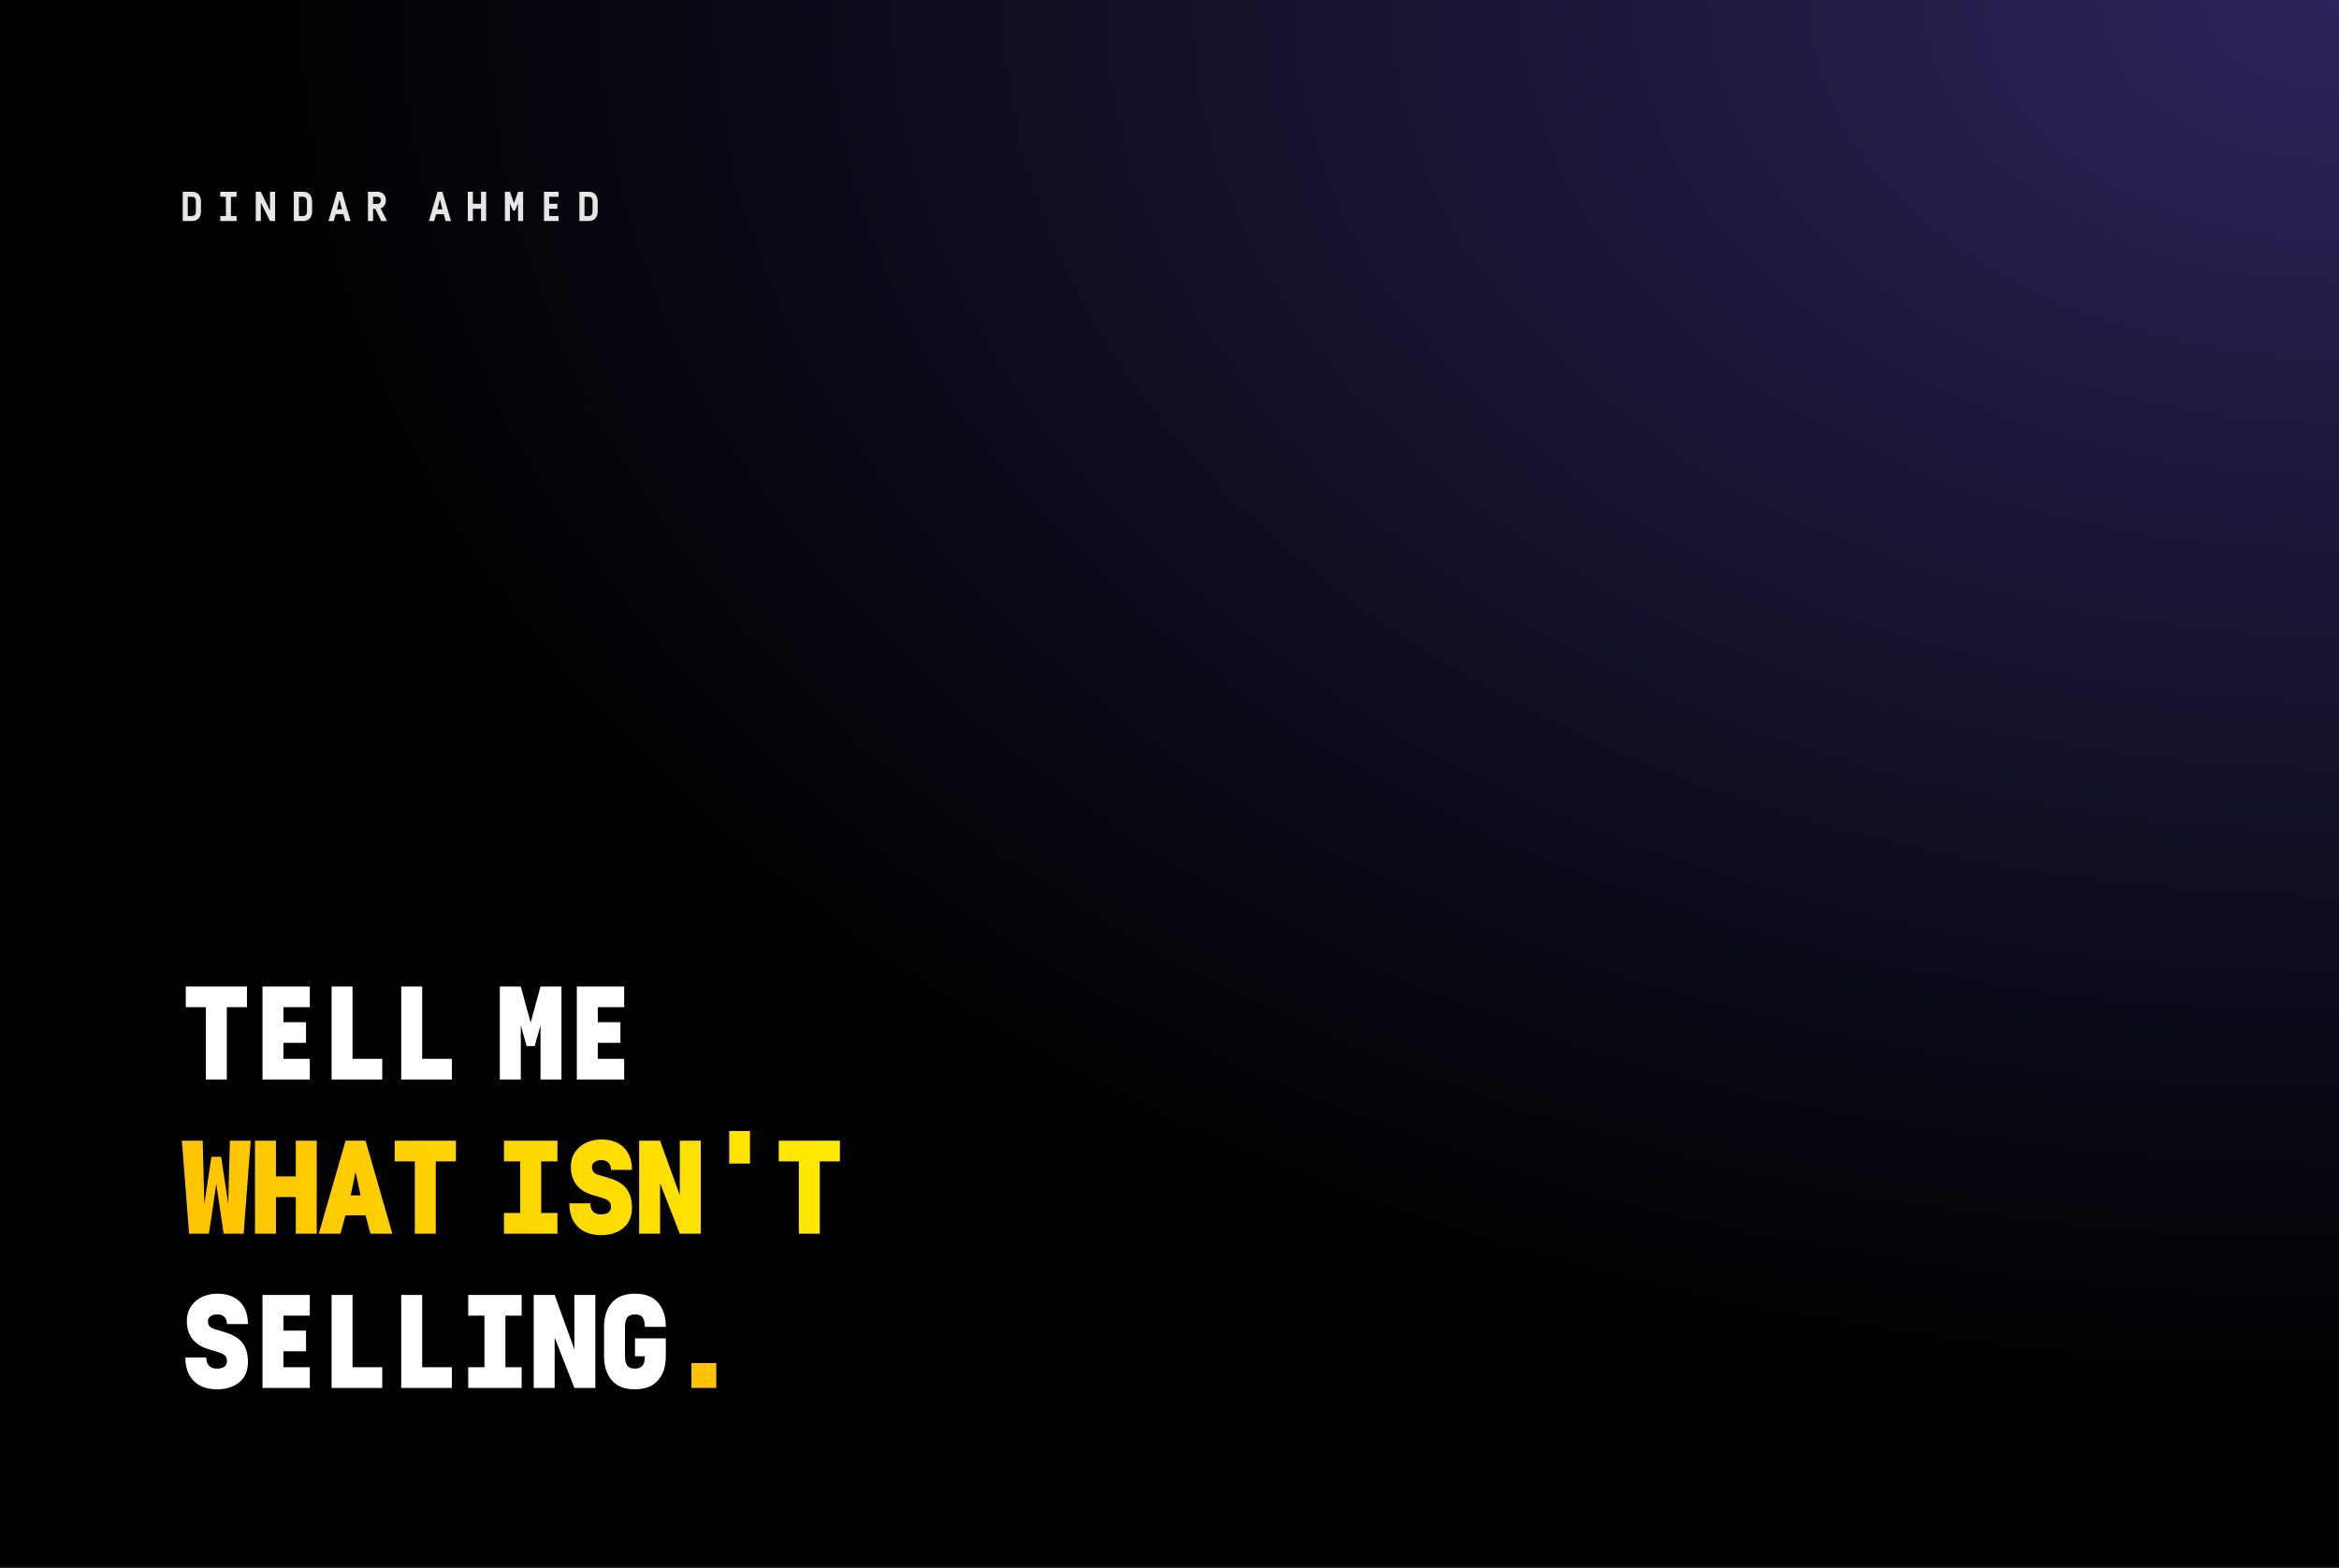
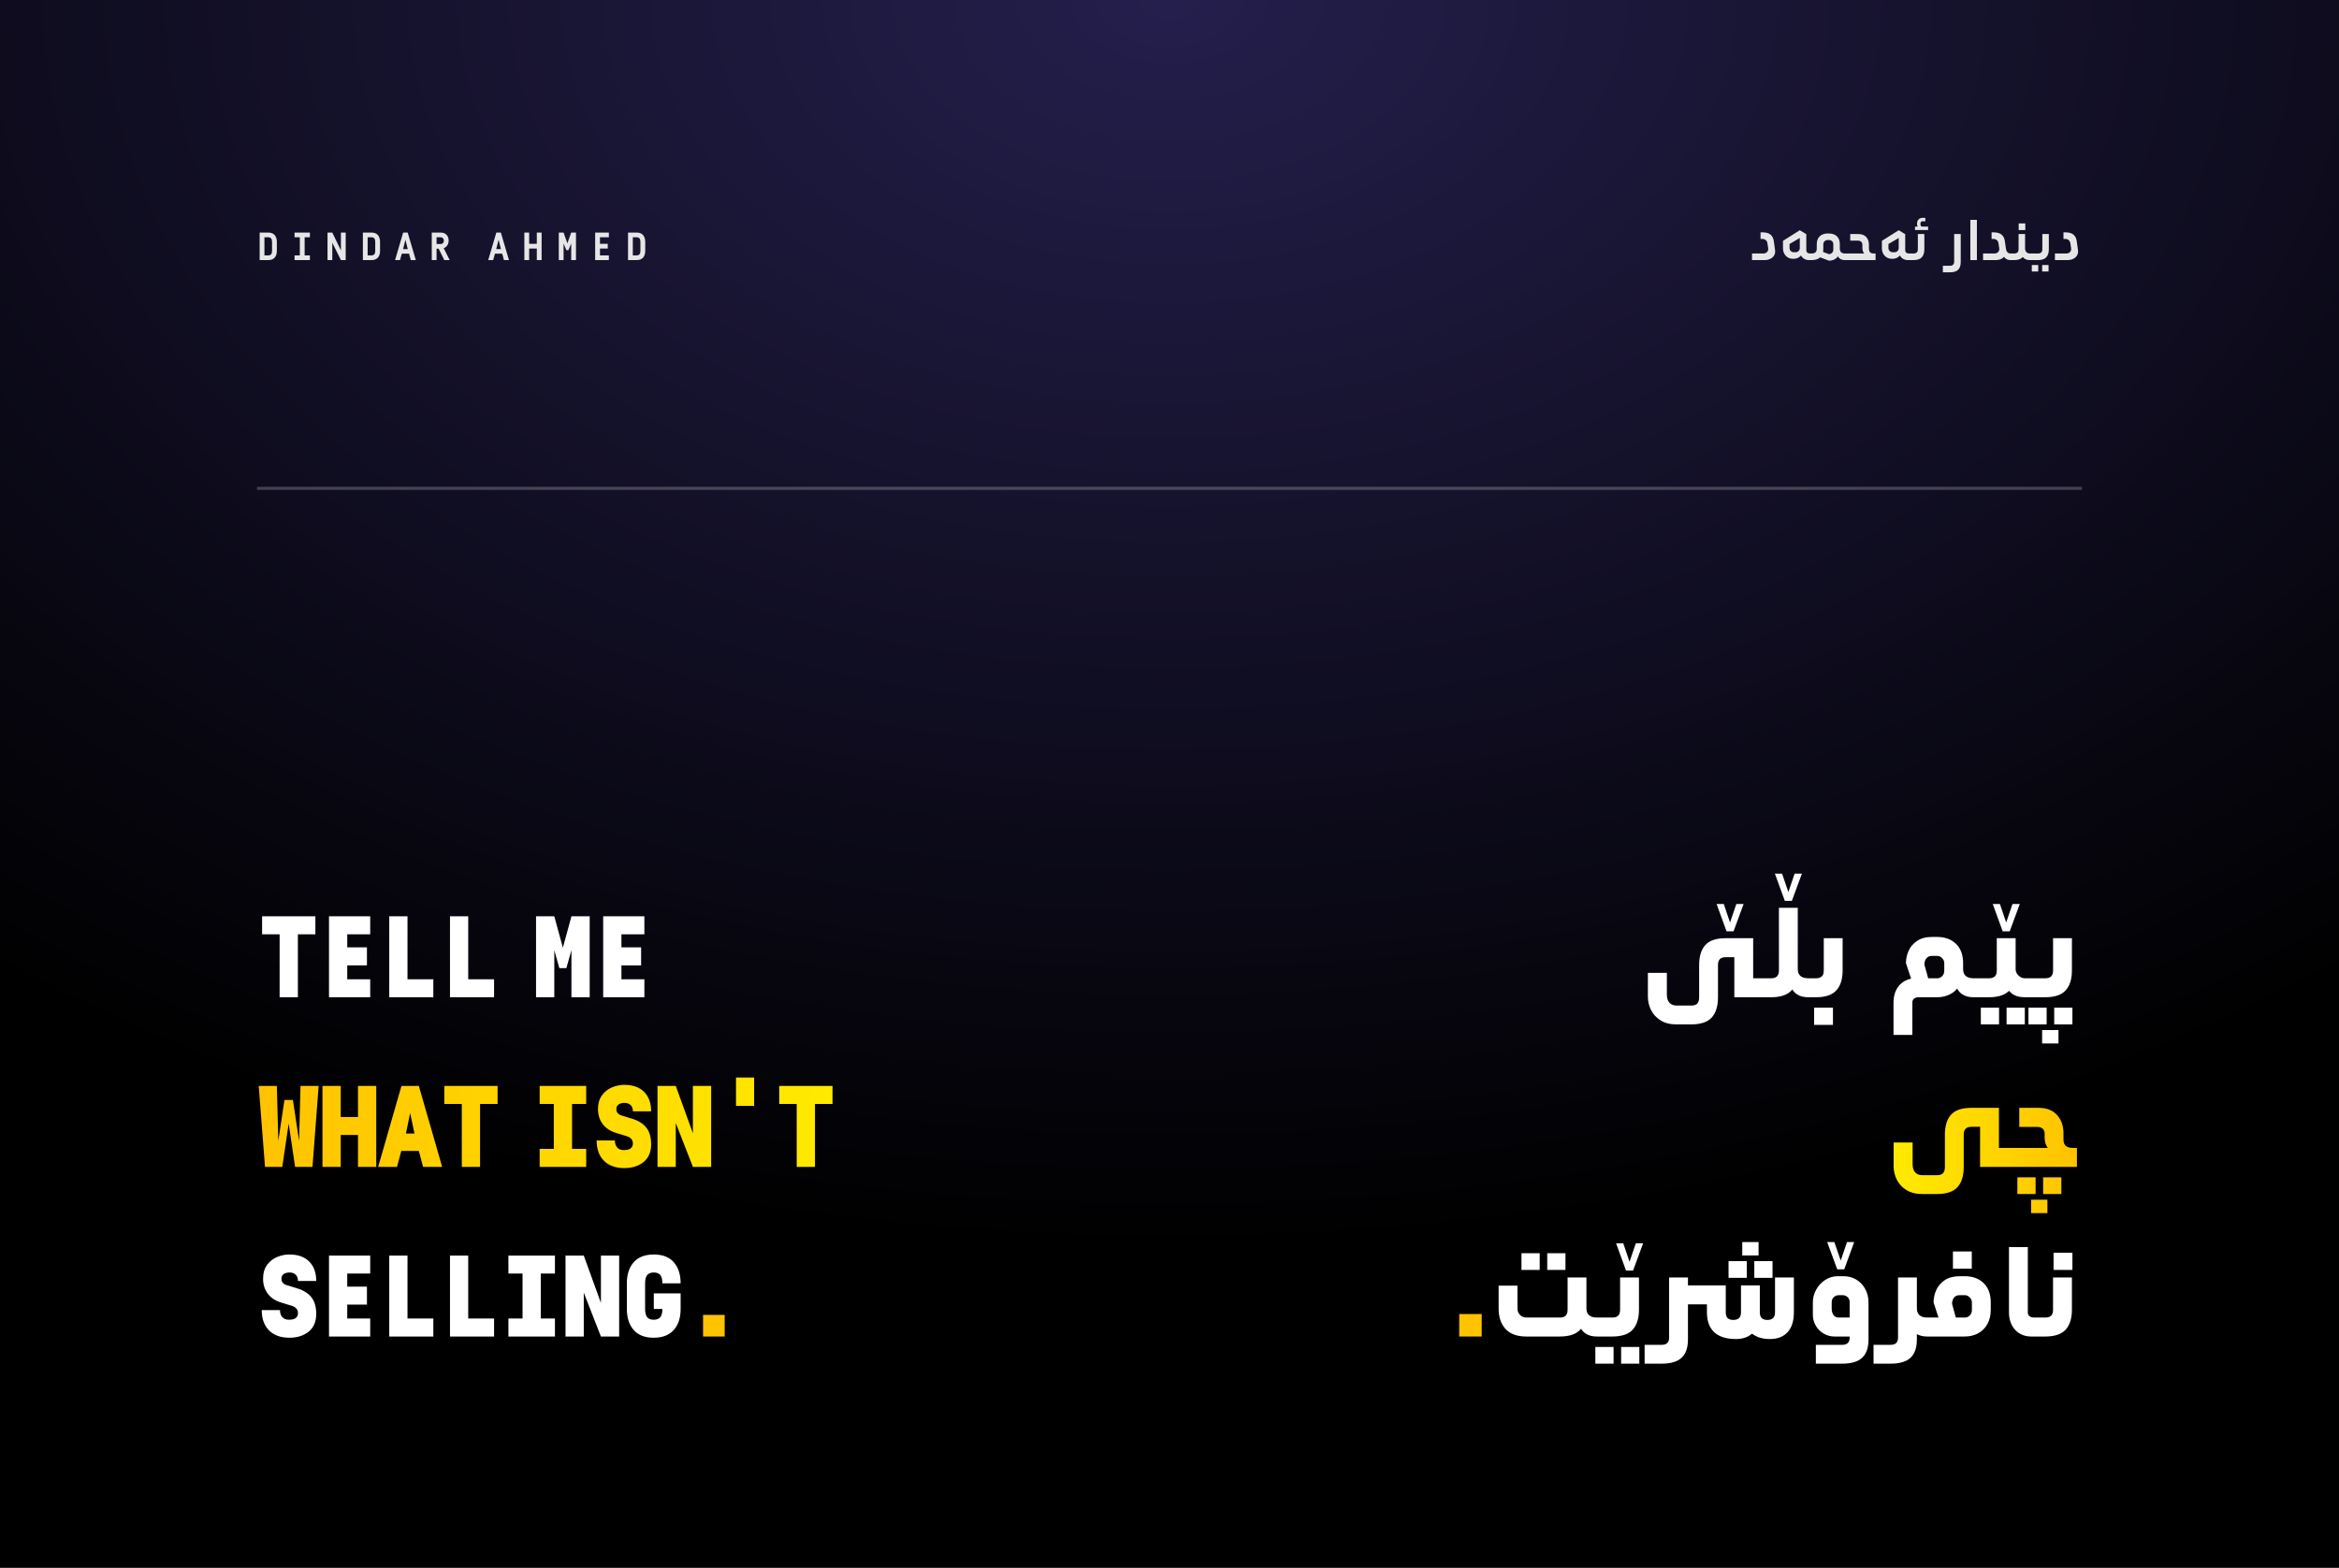
<svg xmlns="http://www.w3.org/2000/svg" width="91mm" height="61mm" viewBox="0 0 91 61">
  <defs>
-     <radialGradient id="glow" cx="1" cy="0" r="0.9">
-       <stop offset="0" stop-color="#7161ef" stop-opacity="0.38" />
+     <radialGradient id="glow" cx="0.5" cy="0" r="0.8">
+       <stop offset="0" stop-color="#7161ef" stop-opacity="0.32" />
      <stop offset="1" stop-color="#7161ef" stop-opacity="0" />
    </radialGradient>
    <linearGradient id="yellow" x1="0" y1="0" x2="1" y2="0">
+       <stop offset="0" stop-color="#ffc300" />
+       <stop offset="1" stop-color="#ffea00" />
+     </linearGradient>
+     <linearGradient id="yellowk" x1="1" y1="0" x2="0" y2="0">
      <stop offset="0" stop-color="#ffc300" />
      <stop offset="1" stop-color="#ffea00" />
    </linearGradient>
  </defs>
  <rect width="91" height="61" fill="#000000" />
  <rect width="91" height="61" fill="url(#glow)" />
  <g aria-label="DINDAR AHMED">
-     <path transform="translate(7.000 8.600)" fill="#e6e6e6" d="M0.109 0.0V-1.139H0.462Q0.639 -1.139 0.729 -1.036Q0.819 -0.933 0.819 -0.751V-0.379Q0.819 -0.204 0.728 -0.102Q0.637 0.0 0.462 0.0ZM0.306 -0.943V-0.195H0.462Q0.542 -0.195 0.581 -0.241Q0.62 -0.286 0.62 -0.379V-0.751Q0.62 -0.852 0.581 -0.898Q0.542 -0.943 0.462 -0.943ZM1.57 -0.943V-1.139H2.204V-0.943H1.986V-0.195H2.204V0.0H1.57V-0.195H1.788V-0.943ZM3.505 0.0 3.148 -0.719V0.0H2.951V-1.139H3.148L3.505 -0.401V-1.139H3.703V0.0ZM4.431 0.0V-1.139H4.785Q4.962 -1.139 5.052 -1.036Q5.142 -0.933 5.142 -0.751V-0.379Q5.142 -0.204 5.051 -0.102Q4.96 0.0 4.785 0.0ZM4.628 -0.943V-0.195H4.785Q4.865 -0.195 4.904 -0.241Q4.943 -0.286 4.943 -0.379V-0.751Q4.943 -0.852 4.904 -0.898Q4.865 -0.943 4.785 -0.943ZM5.78 0.0 6.115 -1.139H6.302L6.639 0.0H6.431L6.358 -0.267H6.059L5.984 0.0ZM6.305 -0.456 6.209 -0.841 6.112 -0.456ZM7.835 0.0 7.6 -0.474H7.515V0.0H7.316V-1.139H7.685Q7.785 -1.139 7.86 -1.097Q7.935 -1.054 7.975 -0.979Q8.015 -0.904 8.015 -0.809Q8.015 -0.665 7.93 -0.571Q7.879 -0.517 7.811 -0.493L8.057 0.0ZM7.515 -0.943V-0.665H7.682Q7.741 -0.665 7.779 -0.703Q7.816 -0.741 7.816 -0.806Q7.816 -0.869 7.779 -0.906Q7.743 -0.943 7.685 -0.943ZM9.688 0.0 10.023 -1.139H10.21L10.546 0.0H10.339L10.266 -0.267H9.967L9.892 0.0ZM10.213 -0.456 10.116 -0.841 10.019 -0.456ZM11.715 0.0V-0.478H11.399V0.0H11.2V-1.139H11.399V-0.673H11.715V-1.139H11.914V0.0ZM12.957 -0.41 12.84 -0.687V0.0H12.643V-1.139H12.84L12.998 -0.694L13.156 -1.139H13.353V0.0H13.156V-0.687L13.039 -0.41ZM14.165 0.0V-1.139H14.731V-0.943H14.364V-0.673H14.685V-0.478H14.364V-0.195H14.731V0.0ZM15.543 0.0V-1.139H15.896Q16.073 -1.139 16.163 -1.036Q16.253 -0.933 16.253 -0.751V-0.379Q16.253 -0.204 16.162 -0.102Q16.072 0.0 15.896 0.0ZM15.74 -0.943V-0.195H15.896Q15.976 -0.195 16.015 -0.241Q16.055 -0.286 16.055 -0.379V-0.751Q16.055 -0.852 16.015 -0.898Q15.976 -0.943 15.896 -0.943Z" />
+     <path transform="translate(10.000 10.120)" fill="#e6e6e6" d="M0.102 0.0V-1.072H0.435Q0.602 -1.072 0.686 -0.975Q0.771 -0.878 0.771 -0.707V-0.357Q0.771 -0.192 0.686 -0.096Q0.6 0.0 0.435 0.0ZM0.288 -0.888V-0.184H0.435Q0.51 -0.184 0.547 -0.226Q0.584 -0.269 0.584 -0.357V-0.707Q0.584 -0.802 0.547 -0.845Q0.51 -0.888 0.435 -0.888ZM1.46 -0.888V-1.072H2.057V-0.888H1.852V-0.184H2.057V0.0H1.46V-0.184H1.665V-0.888ZM3.264 0.0 2.928 -0.677V0.0H2.742V-1.072H2.928L3.264 -0.378V-1.072H3.45V0.0ZM4.118 0.0V-1.072H4.45Q4.617 -1.072 4.702 -0.975Q4.786 -0.878 4.786 -0.707V-0.357Q4.786 -0.192 4.701 -0.096Q4.615 0.0 4.45 0.0ZM4.303 -0.888V-0.184H4.45Q4.526 -0.184 4.562 -0.226Q4.599 -0.269 4.599 -0.357V-0.707Q4.599 -0.802 4.562 -0.845Q4.526 -0.888 4.45 -0.888ZM5.37 0.0 5.685 -1.072H5.861L6.178 0.0H5.982L5.914 -0.251H5.632L5.562 0.0ZM5.864 -0.429 5.773 -0.792 5.682 -0.429ZM7.286 0.0 7.065 -0.446H6.985V0.0H6.798V-1.072H7.145Q7.239 -1.072 7.31 -1.032Q7.38 -0.992 7.418 -0.922Q7.455 -0.851 7.455 -0.762Q7.455 -0.626 7.375 -0.538Q7.327 -0.486 7.263 -0.464L7.495 0.0ZM6.985 -0.888V-0.626H7.142Q7.198 -0.626 7.233 -0.662Q7.268 -0.698 7.268 -0.758Q7.268 -0.818 7.234 -0.853Q7.199 -0.888 7.145 -0.888ZM8.994 0.0 9.31 -1.072H9.486L9.802 0.0H9.607L9.538 -0.251H9.257L9.186 0.0ZM9.489 -0.429 9.398 -0.792 9.306 -0.429ZM10.885 0.0V-0.45H10.587V0.0H10.4V-1.072H10.587V-0.634H10.885V-1.072H11.072V0.0ZM12.036 -0.386 11.926 -0.646V0.0H11.74V-1.072H11.926L12.074 -0.653L12.223 -1.072H12.409V0.0H12.223V-0.646L12.113 -0.386ZM13.155 0.0V-1.072H13.688V-0.888H13.342V-0.634H13.645V-0.45H13.342V-0.184H13.688V0.0ZM14.434 0.0V-1.072H14.767Q14.934 -1.072 15.018 -0.975Q15.103 -0.878 15.103 -0.707V-0.357Q15.103 -0.192 15.018 -0.096Q14.932 0.0 14.767 0.0ZM14.62 -0.888V-0.184H14.767Q14.842 -0.184 14.879 -0.226Q14.916 -0.269 14.916 -0.357V-0.707Q14.916 -0.802 14.879 -0.845Q14.842 -0.888 14.767 -0.888Z" />
  </g>
+   <g aria-label="دیندار ئەحمەد">
+     <path transform="translate(68.110 10.120)" fill="#e6e6e6" d="M0.053 0.0V-0.257H0.495Q0.587 -0.257 0.641 -0.318Q0.695 -0.378 0.682 -0.466L0.651 -0.662Q0.638 -0.737 0.585 -0.78Q0.532 -0.823 0.466 -0.823H0.385V-1.08H0.464Q0.667 -1.08 0.771 -0.993Q0.876 -0.906 0.9 -0.746L0.95 -0.385Q0.966 -0.277 0.917 -0.189Q0.869 -0.101 0.768 -0.051Q0.667 0.0 0.535 0.0ZM2.277 0.0Q2.108 0.0 2.009 -0.108Q1.98 -0.139 1.958 -0.18Q1.916 -0.13 1.861 -0.099Q1.775 -0.051 1.672 -0.051H1.643Q1.544 -0.051 1.456 -0.099Q1.368 -0.147 1.313 -0.242Q1.258 -0.337 1.258 -0.471V-0.75L1.912 -1.162L2.165 -1.01V-0.398Q2.165 -0.326 2.204 -0.291Q2.244 -0.257 2.317 -0.257H2.363Q2.383 -0.257 2.398 -0.241Q2.413 -0.224 2.413 -0.202V-0.055Q2.413 -0.031 2.398 -0.015Q2.383 0.0 2.363 0.0ZM1.912 -0.469V-0.86L1.514 -0.627V-0.469Q1.514 -0.398 1.563 -0.352Q1.613 -0.306 1.681 -0.306H1.745Q1.815 -0.306 1.863 -0.352Q1.912 -0.398 1.912 -0.469ZM3.045 0.022 2.706 -0.108Q2.589 0.0 2.363 0.0Q2.343 0.0 2.327 -0.015Q2.31 -0.031 2.31 -0.055V-0.202Q2.31 -0.224 2.327 -0.241Q2.343 -0.257 2.363 -0.257Q2.468 -0.257 2.52 -0.302Q2.572 -0.348 2.572 -0.442V-0.616Q2.572 -0.814 2.686 -0.925Q2.801 -1.036 2.999 -1.036H3.045Q3.241 -1.036 3.355 -0.928Q3.469 -0.821 3.469 -0.616V-0.458Q3.469 -0.354 3.52 -0.306Q3.571 -0.257 3.676 -0.257Q3.698 -0.257 3.714 -0.241Q3.729 -0.224 3.729 -0.202V-0.055Q3.729 -0.031 3.714 -0.015Q3.698 0.0 3.676 0.0Q3.557 0.0 3.483 -0.048Q3.428 -0.084 3.395 -0.147Q3.342 -0.07 3.263 -0.029Q3.168 0.022 3.045 0.022ZM2.816 -0.317 3.045 -0.233Q3.115 -0.233 3.166 -0.283Q3.216 -0.332 3.216 -0.416V-0.618Q3.216 -0.689 3.168 -0.735Q3.12 -0.781 3.049 -0.781H2.994Q2.926 -0.781 2.877 -0.734Q2.827 -0.686 2.827 -0.618V-0.438Q2.827 -0.374 2.816 -0.317ZM3.678 0.0Q3.656 0.0 3.64 -0.015Q3.623 -0.031 3.623 -0.055V-0.202Q3.623 -0.224 3.64 -0.241Q3.656 -0.257 3.678 -0.257H4.42Q4.347 -0.337 4.347 -0.475V-0.59Q4.347 -0.671 4.301 -0.714Q4.255 -0.757 4.178 -0.757H3.874V-1.014H4.193Q4.391 -1.014 4.497 -0.898Q4.602 -0.781 4.602 -0.594V-0.449Q4.602 -0.35 4.646 -0.304Q4.69 -0.257 4.789 -0.257H4.86V0.0ZM6.125 0.0Q5.955 0.0 5.856 -0.108Q5.828 -0.139 5.806 -0.18Q5.764 -0.13 5.709 -0.099Q5.623 -0.051 5.52 -0.051H5.491Q5.392 -0.051 5.304 -0.099Q5.216 -0.147 5.161 -0.242Q5.106 -0.337 5.106 -0.471V-0.75L5.76 -1.162L6.013 -1.01V-0.398Q6.013 -0.326 6.052 -0.291Q6.092 -0.257 6.164 -0.257H6.211Q6.23 -0.257 6.246 -0.241Q6.261 -0.224 6.261 -0.202V-0.055Q6.261 -0.031 6.246 -0.015Q6.23 0.0 6.211 0.0ZM5.76 -0.469V-0.86L5.361 -0.627V-0.469Q5.361 -0.398 5.411 -0.352Q5.46 -0.306 5.529 -0.306H5.592Q5.663 -0.306 5.711 -0.352Q5.76 -0.398 5.76 -0.469ZM6.211 0.0Q6.191 0.0 6.174 -0.015Q6.158 -0.031 6.158 -0.055V-0.202Q6.158 -0.224 6.174 -0.241Q6.191 -0.257 6.211 -0.257H6.332Q6.417 -0.257 6.461 -0.297Q6.505 -0.337 6.505 -0.425V-1.014H6.758V-0.425Q6.758 -0.216 6.658 -0.108Q6.558 0.0 6.329 0.0ZM6.395 -1.17V-1.305H6.499Q6.475 -1.342 6.475 -1.39V-1.434Q6.475 -1.525 6.534 -1.584Q6.593 -1.643 6.681 -1.643H6.796V-1.511H6.681Q6.648 -1.511 6.628 -1.488Q6.607 -1.465 6.607 -1.434V-1.382Q6.607 -1.346 6.625 -1.325Q6.644 -1.305 6.675 -1.305H6.904V-1.17ZM7.478 0.475V0.22H7.753Q7.836 0.22 7.877 0.178Q7.918 0.136 7.918 0.048V-1.014H8.173V0.075Q8.173 0.279 8.072 0.377Q7.971 0.475 7.753 0.475ZM8.547 0.0V-1.566H8.802V0.0ZM10.129 0.0Q10.014 0.0 9.944 -0.044Q9.896 -0.073 9.86 -0.128Q9.819 -0.081 9.757 -0.051Q9.656 0.0 9.524 0.0H9.042V-0.257H9.484Q9.577 -0.257 9.631 -0.318Q9.684 -0.378 9.671 -0.466L9.64 -0.662Q9.627 -0.737 9.574 -0.78Q9.522 -0.823 9.456 -0.823H9.374V-1.08H9.453Q9.656 -1.08 9.76 -0.993Q9.865 -0.906 9.889 -0.746L9.935 -0.422Q9.953 -0.343 9.99 -0.304Q10.036 -0.257 10.129 -0.257Q10.151 -0.257 10.166 -0.241Q10.182 -0.224 10.182 -0.202V-0.055Q10.182 -0.031 10.166 -0.015Q10.151 0.0 10.129 0.0ZM10.868 0.0Q10.729 0.0 10.648 -0.062Q10.613 -0.088 10.586 -0.121Q10.582 -0.114 10.575 -0.108Q10.476 0.0 10.248 0.0H10.129Q10.109 0.0 10.093 -0.015Q10.076 -0.031 10.076 -0.055V-0.202Q10.076 -0.224 10.093 -0.241Q10.109 -0.257 10.129 -0.257H10.25Q10.336 -0.257 10.38 -0.297Q10.424 -0.337 10.424 -0.425V-1.014H10.677V-0.458Q10.677 -0.365 10.729 -0.311Q10.782 -0.257 10.87 -0.257H10.941Q10.963 -0.257 10.978 -0.241Q10.993 -0.224 10.993 -0.202V-0.055Q10.993 -0.031 10.978 -0.015Q10.963 0.0 10.941 0.0ZM10.428 -1.168V-1.428H10.685V-1.168ZM10.941 0.0Q10.921 0.0 10.904 -0.015Q10.888 -0.031 10.888 -0.055V-0.202Q10.888 -0.224 10.904 -0.241Q10.921 -0.257 10.941 -0.257H11.174Q11.26 -0.257 11.304 -0.297Q11.348 -0.337 11.348 -0.425V-1.014H11.601V-0.425Q11.601 -0.216 11.5 -0.108Q11.4 0.0 11.172 0.0ZM10.938 0.444V0.191H11.189V0.444ZM11.341 0.444V0.191H11.59V0.444ZM11.838 0.0V-0.257H12.28Q12.373 -0.257 12.427 -0.318Q12.481 -0.378 12.467 -0.466L12.437 -0.662Q12.423 -0.737 12.371 -0.78Q12.318 -0.823 12.252 -0.823H12.17V-1.08H12.25Q12.452 -1.08 12.557 -0.993Q12.661 -0.906 12.685 -0.746L12.736 -0.385Q12.751 -0.277 12.703 -0.189Q12.654 -0.101 12.553 -0.051Q12.452 0.0 12.32 0.0Z" />
+   </g>
+   <path d="M10.0 19.000H81.0" stroke="#ffffff" stroke-opacity="0.22" stroke-width="0.12" fill="none" />
  <g aria-label="TELL ME">
-     <path transform="translate(7.000 42.000)" fill="#ffffff" d="M0.227 -2.813V-3.618H2.608V-2.813H1.825V0.0H1.01V-2.813ZM3.212 0.0V-3.618H5.053V-2.813H4.027V-2.23H4.907V-1.426H4.027V-0.805H5.053V0.0ZM5.9 0.0V-3.618H6.715V-0.805H7.871V0.0ZM8.609 0.0V-3.618H9.425V-0.805H10.58V0.0ZM13.489 -1.301 13.262 -2.106V0.0H12.446V-3.618H13.262L13.645 -2.214L14.029 -3.618H14.844V0.0H14.029V-2.106L13.802 -1.301ZM15.442 0.0V-3.618H17.284V-2.813H16.258V-2.23H17.138V-1.426H16.258V-0.805H17.284V0.0Z" />
+     <path transform="translate(10.000 38.800)" fill="#ffffff" d="M0.197 -2.449V-3.149H2.27V-2.449H1.589V0.0H0.879V-2.449ZM2.8 0.0V-3.149H4.403V-2.449H3.51V-1.941H4.276V-1.241H3.51V-0.7H4.403V0.0ZM5.144 0.0V-3.149H5.854V-0.7H6.859V0.0ZM7.507 0.0V-3.149H8.216V-0.7H9.222V0.0ZM11.762 -1.133 11.565 -1.833V0.0H10.855V-3.149H11.565L11.899 -1.927L12.232 -3.149H12.942V0.0H12.232V-1.833L12.035 -1.133ZM13.467 0.0V-3.149H15.07V-2.449H14.177V-1.941H14.943V-1.241H14.177V-0.7H15.07V0.0Z" />
  </g>
  <g aria-label="WHAT ISN'T">
-     <path transform="translate(7.000 48.000)" fill="url(#yellow)" d="M0.356 0.0 0.076 -3.618H0.886L0.95 -1.161L1.226 -2.992H1.604L1.879 -1.161L1.944 -3.618H2.754L2.479 0.0H1.701L1.415 -1.939L1.129 0.0ZM4.508 0.0V-1.426H3.736V0.0H2.92V-3.618H3.736V-2.23H4.508V-3.618H5.323V0.0ZM5.403 0.0 6.445 -3.618H7.223L8.265 0.0H7.412L7.223 -0.713H6.44L6.245 0.0ZM7.028 -1.49 6.834 -2.408 6.645 -1.49ZM8.356 -2.813V-3.618H10.737V-2.813H9.954V0.0H9.139V-2.813ZM12.608 -2.813V-3.618H14.687V-2.813H14.056V-0.805H14.687V0.0H12.608V-0.805H13.24V-2.813ZM16.387 0.054Q15.804 0.054 15.477 -0.273Q15.151 -0.599 15.151 -1.183H15.966Q15.966 -0.977 16.071 -0.864Q16.177 -0.751 16.366 -0.751Q16.576 -0.751 16.673 -0.829Q16.771 -0.907 16.771 -1.048Q16.771 -1.172 16.695 -1.253Q16.619 -1.334 16.495 -1.372L16.02 -1.517Q15.62 -1.642 15.415 -1.92Q15.21 -2.198 15.21 -2.587Q15.21 -2.948 15.383 -3.191Q15.556 -3.434 15.826 -3.551Q16.096 -3.667 16.393 -3.667Q16.954 -3.667 17.27 -3.353Q17.586 -3.04 17.586 -2.484H16.771Q16.771 -2.662 16.671 -2.762Q16.571 -2.862 16.393 -2.862Q16.241 -2.862 16.136 -2.795Q16.031 -2.727 16.031 -2.581Q16.031 -2.462 16.101 -2.392Q16.171 -2.322 16.268 -2.295L16.744 -2.149Q17.176 -2.014 17.381 -1.742Q17.586 -1.469 17.586 -1.01Q17.586 -0.491 17.248 -0.219Q16.911 0.054 16.387 0.054ZM19.448 0.0 18.681 -1.96V0.0H17.866V-3.618H18.681L19.448 -1.501V-3.618H20.263V0.0ZM21.369 -2.727V-3.996H22.179V-2.727ZM23.296 -2.813V-3.618H25.677V-2.813H24.894V0.0H24.079V-2.813Z" />
+     <path transform="translate(10.000 45.400)" fill="url(#yellow)" d="M0.31 0.0 0.066 -3.149H0.771L0.827 -1.01L1.067 -2.604H1.396L1.636 -1.01L1.692 -3.149H2.397L2.157 0.0H1.481L1.231 -1.687L0.982 0.0ZM3.928 0.0V-1.241H3.256V0.0H2.546V-3.149H3.256V-1.941H3.928V-3.149H4.638V0.0ZM4.712 0.0 5.619 -3.149H6.295L7.203 0.0H6.46L6.295 -0.62H5.614L5.445 0.0ZM6.126 -1.297 5.957 -2.096 5.793 -1.297ZM7.286 -2.449V-3.149H9.359V-2.449H8.677V0.0H7.967V-2.449ZM10.996 -2.449V-3.149H12.806V-2.449H12.256V-0.7H12.806V0.0H10.996V-0.7H11.546V-2.449ZM14.29 0.047Q13.782 0.047 13.498 -0.237Q13.213 -0.522 13.213 -1.029H13.923Q13.923 -0.851 14.015 -0.752Q14.106 -0.653 14.271 -0.653Q14.454 -0.653 14.539 -0.721Q14.623 -0.79 14.623 -0.912Q14.623 -1.02 14.558 -1.09Q14.492 -1.161 14.384 -1.194L13.97 -1.321Q13.622 -1.429 13.444 -1.671Q13.265 -1.913 13.265 -2.251Q13.265 -2.566 13.415 -2.778Q13.566 -2.989 13.801 -3.09Q14.036 -3.191 14.294 -3.191Q14.783 -3.191 15.058 -2.919Q15.333 -2.646 15.333 -2.162H14.623Q14.623 -2.317 14.536 -2.404Q14.449 -2.491 14.294 -2.491Q14.163 -2.491 14.071 -2.432Q13.979 -2.373 13.979 -2.247Q13.979 -2.143 14.041 -2.082Q14.102 -2.021 14.186 -1.998L14.6 -1.871Q14.976 -1.753 15.154 -1.516Q15.333 -1.278 15.333 -0.879Q15.333 -0.428 15.039 -0.19Q14.746 0.047 14.29 0.047ZM16.958 0.0 16.291 -1.706V0.0H15.581V-3.149H16.291L16.958 -1.307V-3.149H17.668V0.0ZM18.635 -2.373V-3.478H19.34V-2.373ZM20.316 -2.449V-3.149H22.389V-2.449H21.707V0.0H20.997V-2.449Z" />
  </g>
  <g aria-label="SELLING">
-     <path transform="translate(7.000 54.000)" fill="#ffffff" d="M1.447 0.054Q0.864 0.054 0.537 -0.273Q0.211 -0.599 0.211 -1.183H1.026Q1.026 -0.977 1.131 -0.864Q1.237 -0.751 1.426 -0.751Q1.636 -0.751 1.733 -0.829Q1.831 -0.907 1.831 -1.048Q1.831 -1.172 1.755 -1.253Q1.679 -1.334 1.555 -1.372L1.08 -1.517Q0.68 -1.642 0.475 -1.92Q0.27 -2.198 0.27 -2.587Q0.27 -2.948 0.443 -3.191Q0.616 -3.434 0.886 -3.551Q1.156 -3.667 1.453 -3.667Q2.014 -3.667 2.33 -3.353Q2.646 -3.04 2.646 -2.484H1.831Q1.831 -2.662 1.731 -2.762Q1.631 -2.862 1.453 -2.862Q1.301 -2.862 1.196 -2.795Q1.091 -2.727 1.091 -2.581Q1.091 -2.462 1.161 -2.392Q1.231 -2.322 1.328 -2.295L1.804 -2.149Q2.236 -2.014 2.441 -1.742Q2.646 -1.469 2.646 -1.01Q2.646 -0.491 2.309 -0.219Q1.971 0.054 1.447 0.054ZM3.212 0.0V-3.618H5.053V-2.813H4.027V-2.23H4.907V-1.426H4.027V-0.805H5.053V0.0ZM5.9 0.0V-3.618H6.715V-0.805H7.871V0.0ZM8.609 0.0V-3.618H9.425V-0.805H10.58V0.0ZM11.216 -2.813V-3.618H13.295V-2.813H12.664V-0.805H13.295V0.0H11.216V-0.805H11.848V-2.813ZM15.346 0.0 14.579 -1.96V0.0H13.764V-3.618H14.579L15.346 -1.501V-3.618H16.162V0.0ZM17.699 0.054Q17.105 0.054 16.803 -0.294Q16.501 -0.643 16.501 -1.237V-2.376Q16.501 -2.97 16.806 -3.318Q17.111 -3.667 17.705 -3.667Q18.299 -3.667 18.601 -3.318Q18.904 -2.97 18.904 -2.376H18.088Q18.088 -2.635 17.996 -2.749Q17.905 -2.862 17.705 -2.862Q17.505 -2.862 17.41 -2.749Q17.316 -2.635 17.316 -2.376V-1.237Q17.316 -0.977 17.408 -0.864Q17.5 -0.751 17.699 -0.751Q17.899 -0.751 17.996 -0.864Q18.088 -0.977 18.088 -1.231H17.705V-1.928H18.904V-1.231Q18.904 -0.643 18.601 -0.297Q18.293 0.054 17.699 0.054Z" />
-     <path transform="translate(25.967 54.000)" fill="#ffc300" d="M0.934 0.0V-0.967H1.901V0.0Z" />
+     <path transform="translate(10.000 52.000)" fill="#ffffff" d="M1.26 0.047Q0.752 0.047 0.468 -0.237Q0.183 -0.522 0.183 -1.029H0.893Q0.893 -0.851 0.985 -0.752Q1.076 -0.653 1.241 -0.653Q1.424 -0.653 1.509 -0.721Q1.593 -0.79 1.593 -0.912Q1.593 -1.02 1.528 -1.09Q1.462 -1.161 1.354 -1.194L0.94 -1.321Q0.592 -1.429 0.414 -1.671Q0.235 -1.913 0.235 -2.251Q0.235 -2.566 0.385 -2.778Q0.536 -2.989 0.771 -3.09Q1.006 -3.191 1.264 -3.191Q1.753 -3.191 2.028 -2.919Q2.303 -2.646 2.303 -2.162H1.593Q1.593 -2.317 1.506 -2.404Q1.419 -2.491 1.264 -2.491Q1.133 -2.491 1.041 -2.432Q0.949 -2.373 0.949 -2.247Q0.949 -2.143 1.01 -2.082Q1.072 -2.021 1.156 -1.998L1.57 -1.871Q1.946 -1.753 2.124 -1.516Q2.303 -1.278 2.303 -0.879Q2.303 -0.428 2.009 -0.19Q1.716 0.047 1.26 0.047ZM2.8 0.0V-3.149H4.403V-2.449H3.51V-1.941H4.276V-1.241H3.51V-0.7H4.403V0.0ZM5.144 0.0V-3.149H5.854V-0.7H6.859V0.0ZM7.507 0.0V-3.149H8.216V-0.7H9.222V0.0ZM9.78 -2.449V-3.149H11.59V-2.449H11.04V-0.7H11.59V0.0H9.78V-0.7H10.33V-2.449ZM13.379 0.0 12.712 -1.706V0.0H12.002V-3.149H12.712L13.379 -1.307V-3.149H14.089V0.0ZM15.432 0.047Q14.915 0.047 14.652 -0.256Q14.388 -0.559 14.388 -1.076V-2.068Q14.388 -2.585 14.654 -2.888Q14.919 -3.191 15.436 -3.191Q15.953 -3.191 16.217 -2.888Q16.48 -2.585 16.48 -2.068H15.77Q15.77 -2.294 15.69 -2.392Q15.61 -2.491 15.436 -2.491Q15.263 -2.491 15.18 -2.392Q15.098 -2.294 15.098 -2.068V-1.076Q15.098 -0.851 15.178 -0.752Q15.258 -0.653 15.432 -0.653Q15.606 -0.653 15.69 -0.752Q15.77 -0.851 15.77 -1.072H15.436V-1.678H16.48V-1.072Q16.48 -0.559 16.217 -0.259Q15.949 0.047 15.432 0.047Z" />
+     <path transform="translate(26.540 52.000)" fill="#ffc300" d="M0.813 0.0V-0.841H1.654V0.0Z" />
+   </g>
+   <g aria-label="پێم بڵێ">
+     <path transform="translate(63.794 38.800)" fill="#ffffff" d="M2.312 -1.251Q2.312 -1.765 2.552 -2.031Q2.791 -2.297 3.343 -2.297H4.414V-0.738H4.81Q4.956 -0.738 4.956 -0.528V-0.205Q4.956 0.0 4.81 0.0H3.681V-1.559H3.343Q3.197 -1.559 3.121 -1.486Q3.045 -1.413 3.045 -1.256V0.0Q3.045 0.518 2.803 0.787Q2.561 1.056 2.004 1.056H1.427Q1.061 1.056 0.811 0.899Q0.562 0.743 0.44 0.496Q0.318 0.249 0.318 -0.02V-0.948H1.056V-0.112Q1.056 0.103 1.156 0.213Q1.256 0.323 1.427 0.323H2.014Q2.165 0.323 2.239 0.247Q2.312 0.171 2.312 0.0ZM3.378 -2.566 2.991 -3.627H3.27L3.514 -2.908L3.759 -3.627H4.042L3.651 -2.566ZM6.555 0.0Q6.286 0.0 6.115 -0.117Q6.007 -0.186 5.939 -0.303Q5.924 -0.284 5.91 -0.269Q5.665 0.0 5.108 0.0H4.81Q4.751 0.0 4.707 -0.044Q4.663 -0.088 4.663 -0.152V-0.587Q4.663 -0.65 4.707 -0.694Q4.751 -0.738 4.81 -0.738H5.118Q5.264 -0.738 5.34 -0.811Q5.416 -0.885 5.416 -1.041V-3.48H6.149V-1.095Q6.149 -0.919 6.252 -0.829Q6.354 -0.738 6.555 -0.738Q6.613 -0.738 6.657 -0.694Q6.701 -0.65 6.701 -0.587V-0.152Q6.701 -0.088 6.657 -0.044Q6.613 0.0 6.555 0.0ZM5.646 -3.749 5.259 -4.81H5.538L5.783 -4.091L6.027 -4.81H6.31L5.919 -3.749ZM6.555 0.0Q6.496 0.0 6.452 -0.044Q6.408 -0.088 6.408 -0.152V-0.587Q6.408 -0.65 6.452 -0.694Q6.496 -0.738 6.555 -0.738H6.863Q7.009 -0.738 7.085 -0.811Q7.161 -0.885 7.161 -1.041V-2.297H7.894V-1.046Q7.894 -0.538 7.652 -0.269Q7.41 0.0 6.853 0.0ZM6.785 1.075V0.406H7.518V1.075ZM12.987 0.0Q12.719 0.0 12.547 -0.117Q12.425 -0.196 12.352 -0.337Q12.24 -0.2 12.083 -0.122Q11.853 0.0 11.57 0.0H10.856Q10.744 0.0 10.675 0.051Q10.607 0.103 10.607 0.205V1.466H9.874V0.21Q9.874 -0.215 10.113 -0.479Q10.294 -0.67 10.558 -0.723L10.358 -1.325Q10.358 -1.579 10.463 -1.811Q10.568 -2.043 10.795 -2.195Q11.022 -2.346 11.374 -2.346H11.57Q12.029 -2.346 12.306 -2.077Q12.582 -1.809 12.582 -1.325V-1.095Q12.582 -0.919 12.684 -0.829Q12.787 -0.738 12.987 -0.738Q13.046 -0.738 13.09 -0.694Q13.134 -0.65 13.134 -0.587V-0.152Q13.134 -0.088 13.09 -0.044Q13.046 0.0 12.987 0.0ZM11.223 -0.738H11.58Q11.682 -0.738 11.765 -0.819Q11.849 -0.899 11.849 -1.036V-1.33Q11.849 -1.437 11.763 -1.523Q11.677 -1.608 11.58 -1.608H11.365Q11.228 -1.608 11.152 -1.513Q11.076 -1.418 11.076 -1.271ZM14.982 0.0Q14.654 0.0 14.464 -0.156Q14.41 -0.2 14.366 -0.249Q14.121 0.0 13.584 0.0H12.987Q12.929 0.0 12.885 -0.044Q12.841 -0.088 12.841 -0.152V-0.587Q12.841 -0.65 12.885 -0.694Q12.929 -0.738 12.987 -0.738H13.594Q13.74 -0.738 13.816 -0.811Q13.892 -0.885 13.892 -1.041V-2.297H14.625V-1.095Q14.625 -0.953 14.735 -0.846Q14.845 -0.738 14.987 -0.738H15.177Q15.236 -0.738 15.28 -0.694Q15.324 -0.65 15.324 -0.587V-0.152Q15.324 -0.088 15.28 -0.044Q15.236 0.0 15.177 0.0ZM14.121 -2.566 13.735 -3.627H14.014L14.258 -2.908L14.503 -3.627H14.786L14.395 -2.566ZM13.271 1.056V0.406H13.98V1.056ZM14.273 1.056V0.406H14.982V1.056ZM15.177 0.0Q15.119 0.0 15.075 -0.044Q15.031 -0.088 15.031 -0.152V-0.587Q15.031 -0.65 15.075 -0.694Q15.119 -0.738 15.177 -0.738H15.783Q15.93 -0.738 16.006 -0.811Q16.082 -0.885 16.082 -1.041V-2.297H16.815V-1.046Q16.815 -0.538 16.573 -0.269Q16.331 0.0 15.774 0.0ZM15.123 1.056V0.406H15.832V1.056ZM15.656 1.799V1.276H16.292V1.799ZM16.126 1.056V0.406H16.834V1.056Z" />
+   </g>
+   <g aria-label="چی">
+     <path transform="translate(73.355 45.400)" fill="url(#yellowk)" d="M2.312 -1.251Q2.312 -1.765 2.552 -2.031Q2.791 -2.297 3.343 -2.297H4.414V-0.738H4.81Q4.956 -0.738 4.956 -0.528V-0.205Q4.956 0.0 4.81 0.0H3.681V-1.559H3.343Q3.197 -1.559 3.121 -1.486Q3.045 -1.413 3.045 -1.256V0.0Q3.045 0.518 2.803 0.787Q2.561 1.056 2.004 1.056H1.427Q1.061 1.056 0.811 0.899Q0.562 0.743 0.44 0.496Q0.318 0.249 0.318 -0.02V-0.948H1.056V-0.112Q1.056 0.103 1.156 0.213Q1.256 0.323 1.427 0.323H2.014Q2.165 0.323 2.239 0.247Q2.312 0.171 2.312 0.0ZM4.815 0.0Q4.751 0.0 4.707 -0.044Q4.663 -0.088 4.663 -0.152V-0.587Q4.663 -0.65 4.707 -0.694Q4.751 -0.738 4.815 -0.738H6.315Q6.193 -0.899 6.193 -1.144V-1.286Q6.193 -1.418 6.115 -1.486Q6.037 -1.554 5.914 -1.554H5.206V-2.297H5.958Q6.428 -2.297 6.677 -2.016Q6.926 -1.735 6.926 -1.3V-1.066Q6.926 -0.895 7.017 -0.816Q7.107 -0.738 7.303 -0.738H7.449V0.0ZM5.132 1.056V0.406H5.841V1.056ZM6.134 1.056V0.406H6.843V1.056ZM5.665 1.799V1.276H6.301V1.799Z" />
+   </g>
+   <g aria-label="نافرۆشرێت">
+     <path transform="translate(57.987 52.000)" fill="#ffffff" d="M4.14 0.0Q3.871 0.0 3.7 -0.117Q3.593 -0.186 3.524 -0.303Q3.51 -0.284 3.495 -0.269Q3.251 0.0 2.693 0.0H1.393Q0.86 0.0 0.589 -0.291Q0.318 -0.582 0.318 -1.095V-1.98H1.051V-1.09Q1.051 -0.938 1.151 -0.838Q1.251 -0.738 1.398 -0.738H2.703Q2.85 -0.738 2.925 -0.811Q3.001 -0.885 3.001 -1.041V-2.297H3.734V-1.095Q3.734 -0.919 3.837 -0.829Q3.94 -0.738 4.14 -0.738Q4.199 -0.738 4.243 -0.694Q4.287 -0.65 4.287 -0.587V-0.152Q4.287 -0.088 4.243 -0.044Q4.199 0.0 4.14 0.0ZM1.207 -2.591V-3.241H1.916V-2.591ZM2.209 -2.591V-3.241H2.918V-2.591ZM4.14 0.0Q4.081 0.0 4.037 -0.044Q3.993 -0.088 3.993 -0.152V-0.587Q3.993 -0.65 4.037 -0.694Q4.081 -0.738 4.14 -0.738H4.746Q4.893 -0.738 4.969 -0.811Q5.044 -0.885 5.044 -1.041V-2.297H5.778V-1.046Q5.778 -0.538 5.536 -0.269Q5.294 0.0 4.736 0.0ZM4.081 1.056V0.406H4.79V1.056ZM5.084 1.056V0.406H5.792V1.056ZM5.274 -2.566 4.888 -3.627H5.167L5.411 -2.908L5.655 -3.627H5.939L5.548 -2.566ZM9.551 0.098Q8.994 0.098 8.708 -0.166Q8.422 -0.43 8.422 -0.948V-1.251H7.684V0.112Q7.684 0.596 7.437 0.826Q7.19 1.056 6.667 1.056H5.998V0.323H6.667Q6.809 0.323 6.88 0.252Q6.951 0.181 6.951 0.039V-2.297H7.684V-1.989H9.155V-0.948Q9.155 -0.777 9.233 -0.711Q9.312 -0.645 9.444 -0.645Q9.6 -0.645 9.673 -0.719Q9.747 -0.792 9.747 -0.948V-1.989H10.48V-0.948Q10.48 -0.777 10.558 -0.711Q10.636 -0.645 10.768 -0.645Q10.925 -0.645 10.998 -0.719Q11.071 -0.792 11.071 -0.948V-2.297H11.805V-0.948Q11.805 -0.43 11.558 -0.166Q11.311 0.098 10.876 0.098Q10.441 0.098 10.177 -0.112Q9.937 0.098 9.551 0.098ZM9.263 -2.283V-2.933H9.972V-2.283ZM10.265 -2.283V-2.933H10.974V-2.283ZM9.796 -3.153V-3.676H10.431V-3.153ZM13.383 0.0Q13.154 0.0 12.961 -0.115Q12.767 -0.23 12.655 -0.425Q12.543 -0.621 12.543 -0.851V-1.325Q12.543 -1.589 12.672 -1.823Q12.802 -2.058 13.024 -2.202Q13.246 -2.346 13.506 -2.346H13.745Q14.009 -2.346 14.229 -2.217Q14.449 -2.087 14.578 -1.853Q14.708 -1.618 14.708 -1.325V0.112Q14.708 0.596 14.461 0.826Q14.214 1.056 13.691 1.056H12.66V0.323H13.691Q13.833 0.323 13.904 0.252Q13.975 0.181 13.975 0.039V0.0ZM13.975 -1.036V-1.33Q13.975 -1.462 13.892 -1.535Q13.809 -1.608 13.701 -1.608H13.55Q13.447 -1.608 13.361 -1.535Q13.276 -1.462 13.276 -1.33V-1.09Q13.276 -0.938 13.344 -0.838Q13.413 -0.738 13.55 -0.738H13.975ZM13.491 -2.615 13.1 -3.676H13.378L13.628 -2.957L13.872 -3.676H14.151L13.765 -2.615ZM16.996 0.0Q16.756 0.0 16.59 -0.093V0.112Q16.59 0.596 16.343 0.826Q16.096 1.056 15.573 1.056H14.904V0.323H15.573Q15.715 0.323 15.786 0.252Q15.857 0.181 15.857 0.039V-2.297H16.59V-1.095Q16.59 -0.919 16.693 -0.829Q16.795 -0.738 16.996 -0.738Q17.054 -0.738 17.098 -0.694Q17.142 -0.65 17.142 -0.587V-0.152Q17.142 -0.088 17.098 -0.044Q17.054 0.0 16.996 0.0ZM17 0.0Q16.937 0.0 16.893 -0.044Q16.849 -0.088 16.849 -0.152V-0.587Q16.849 -0.65 16.893 -0.694Q16.937 -0.738 17 -0.738H17.431L17.24 -1.325Q17.24 -1.579 17.345 -1.811Q17.45 -2.043 17.677 -2.195Q17.905 -2.346 18.257 -2.346H18.452Q18.912 -2.346 19.188 -2.077Q19.464 -1.809 19.464 -1.325V-1.041Q19.464 -0.714 19.33 -0.477Q19.195 -0.24 18.965 -0.12Q18.736 0.0 18.452 0.0ZM18.105 -0.738H18.462Q18.565 -0.738 18.648 -0.819Q18.731 -0.899 18.731 -1.036V-1.33Q18.731 -1.437 18.645 -1.523Q18.56 -1.608 18.462 -1.608H18.247Q18.11 -1.608 18.034 -1.513Q17.959 -1.418 17.959 -1.271ZM17.993 -2.64V-3.309H18.726V-2.64ZM21.043 0.0Q20.652 0.0 20.412 -0.262Q20.173 -0.523 20.173 -0.948V-3.48H20.906V-0.943Q20.906 -0.841 20.974 -0.789Q21.043 -0.738 21.155 -0.738H21.282Q21.341 -0.738 21.385 -0.694Q21.429 -0.65 21.429 -0.587V-0.152Q21.429 -0.088 21.385 -0.044Q21.341 0.0 21.282 0.0ZM21.282 0.0Q21.224 0.0 21.18 -0.044Q21.136 -0.088 21.136 -0.152V-0.587Q21.136 -0.65 21.18 -0.694Q21.224 -0.738 21.282 -0.738H21.59Q21.737 -0.738 21.813 -0.811Q21.888 -0.885 21.888 -1.041V-2.297H22.622V-1.046Q22.622 -0.538 22.38 -0.269Q22.138 0.0 21.581 0.0ZM21.908 -2.591V-3.26H22.641V-2.591Z" />
+     <path transform="translate(55.926 52.000)" fill="#ffc300" d="M0.846 0.0V-0.875H1.721V0.0Z" />
  </g>
</svg>
